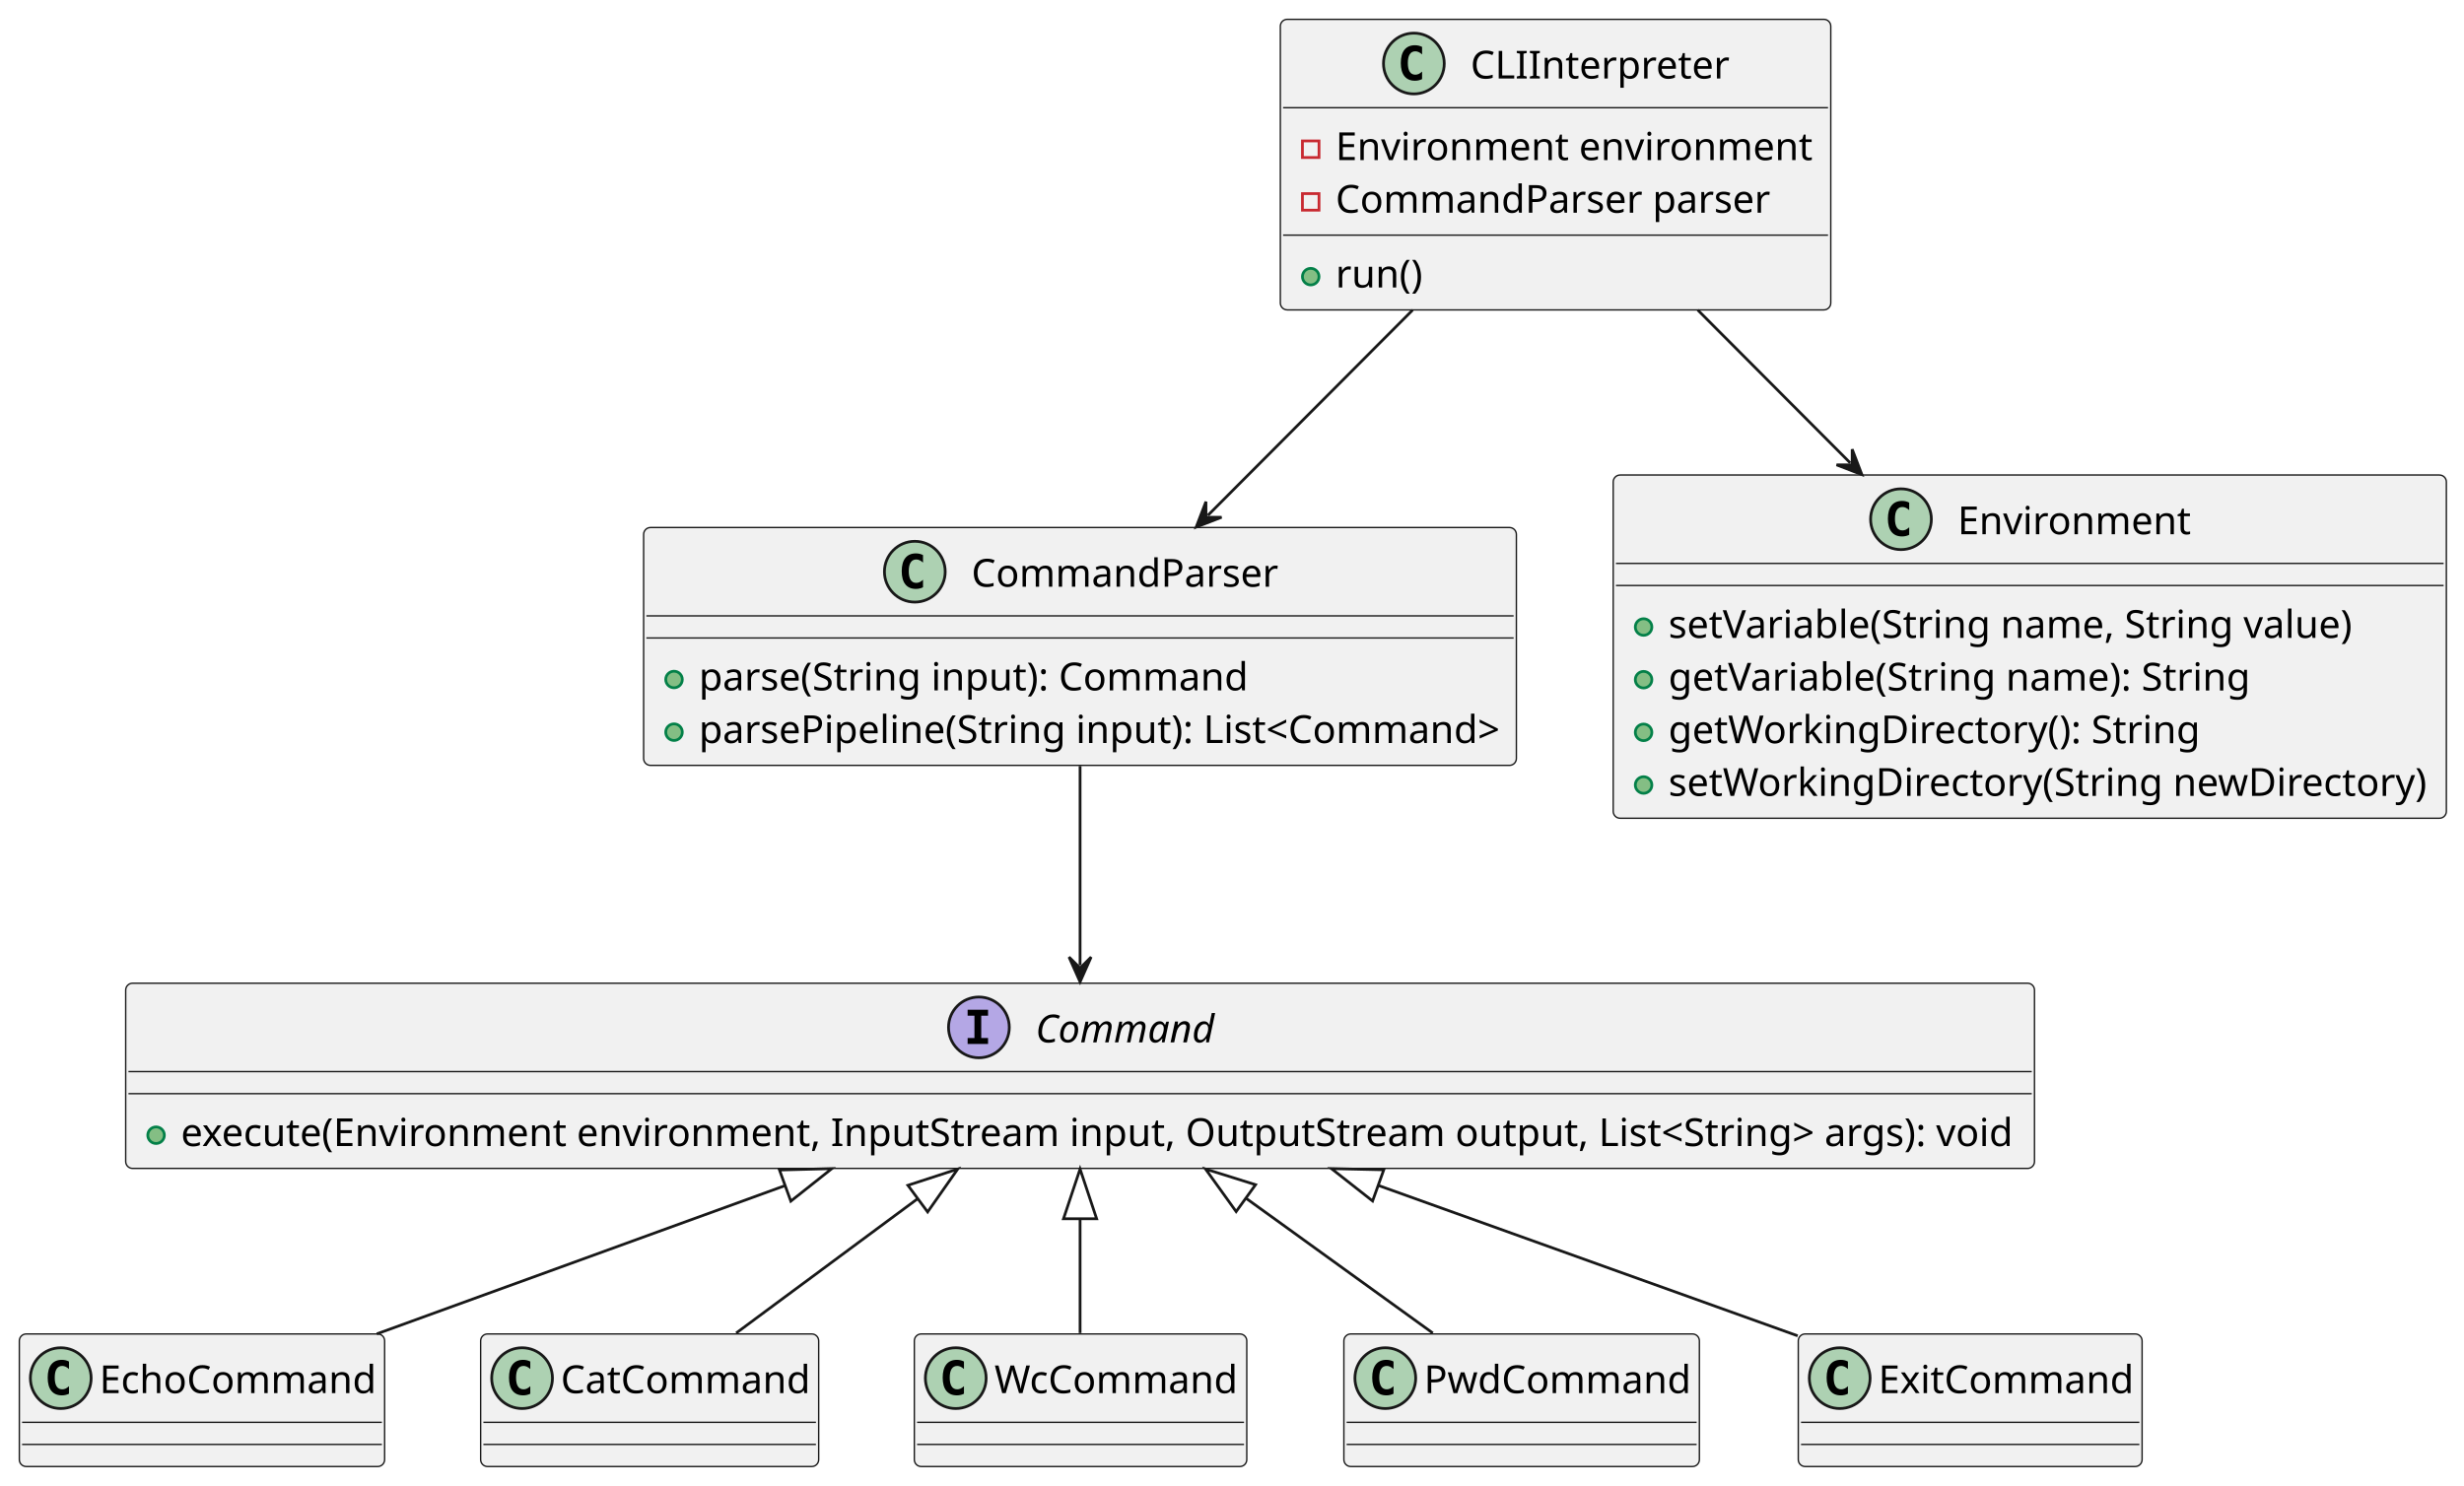
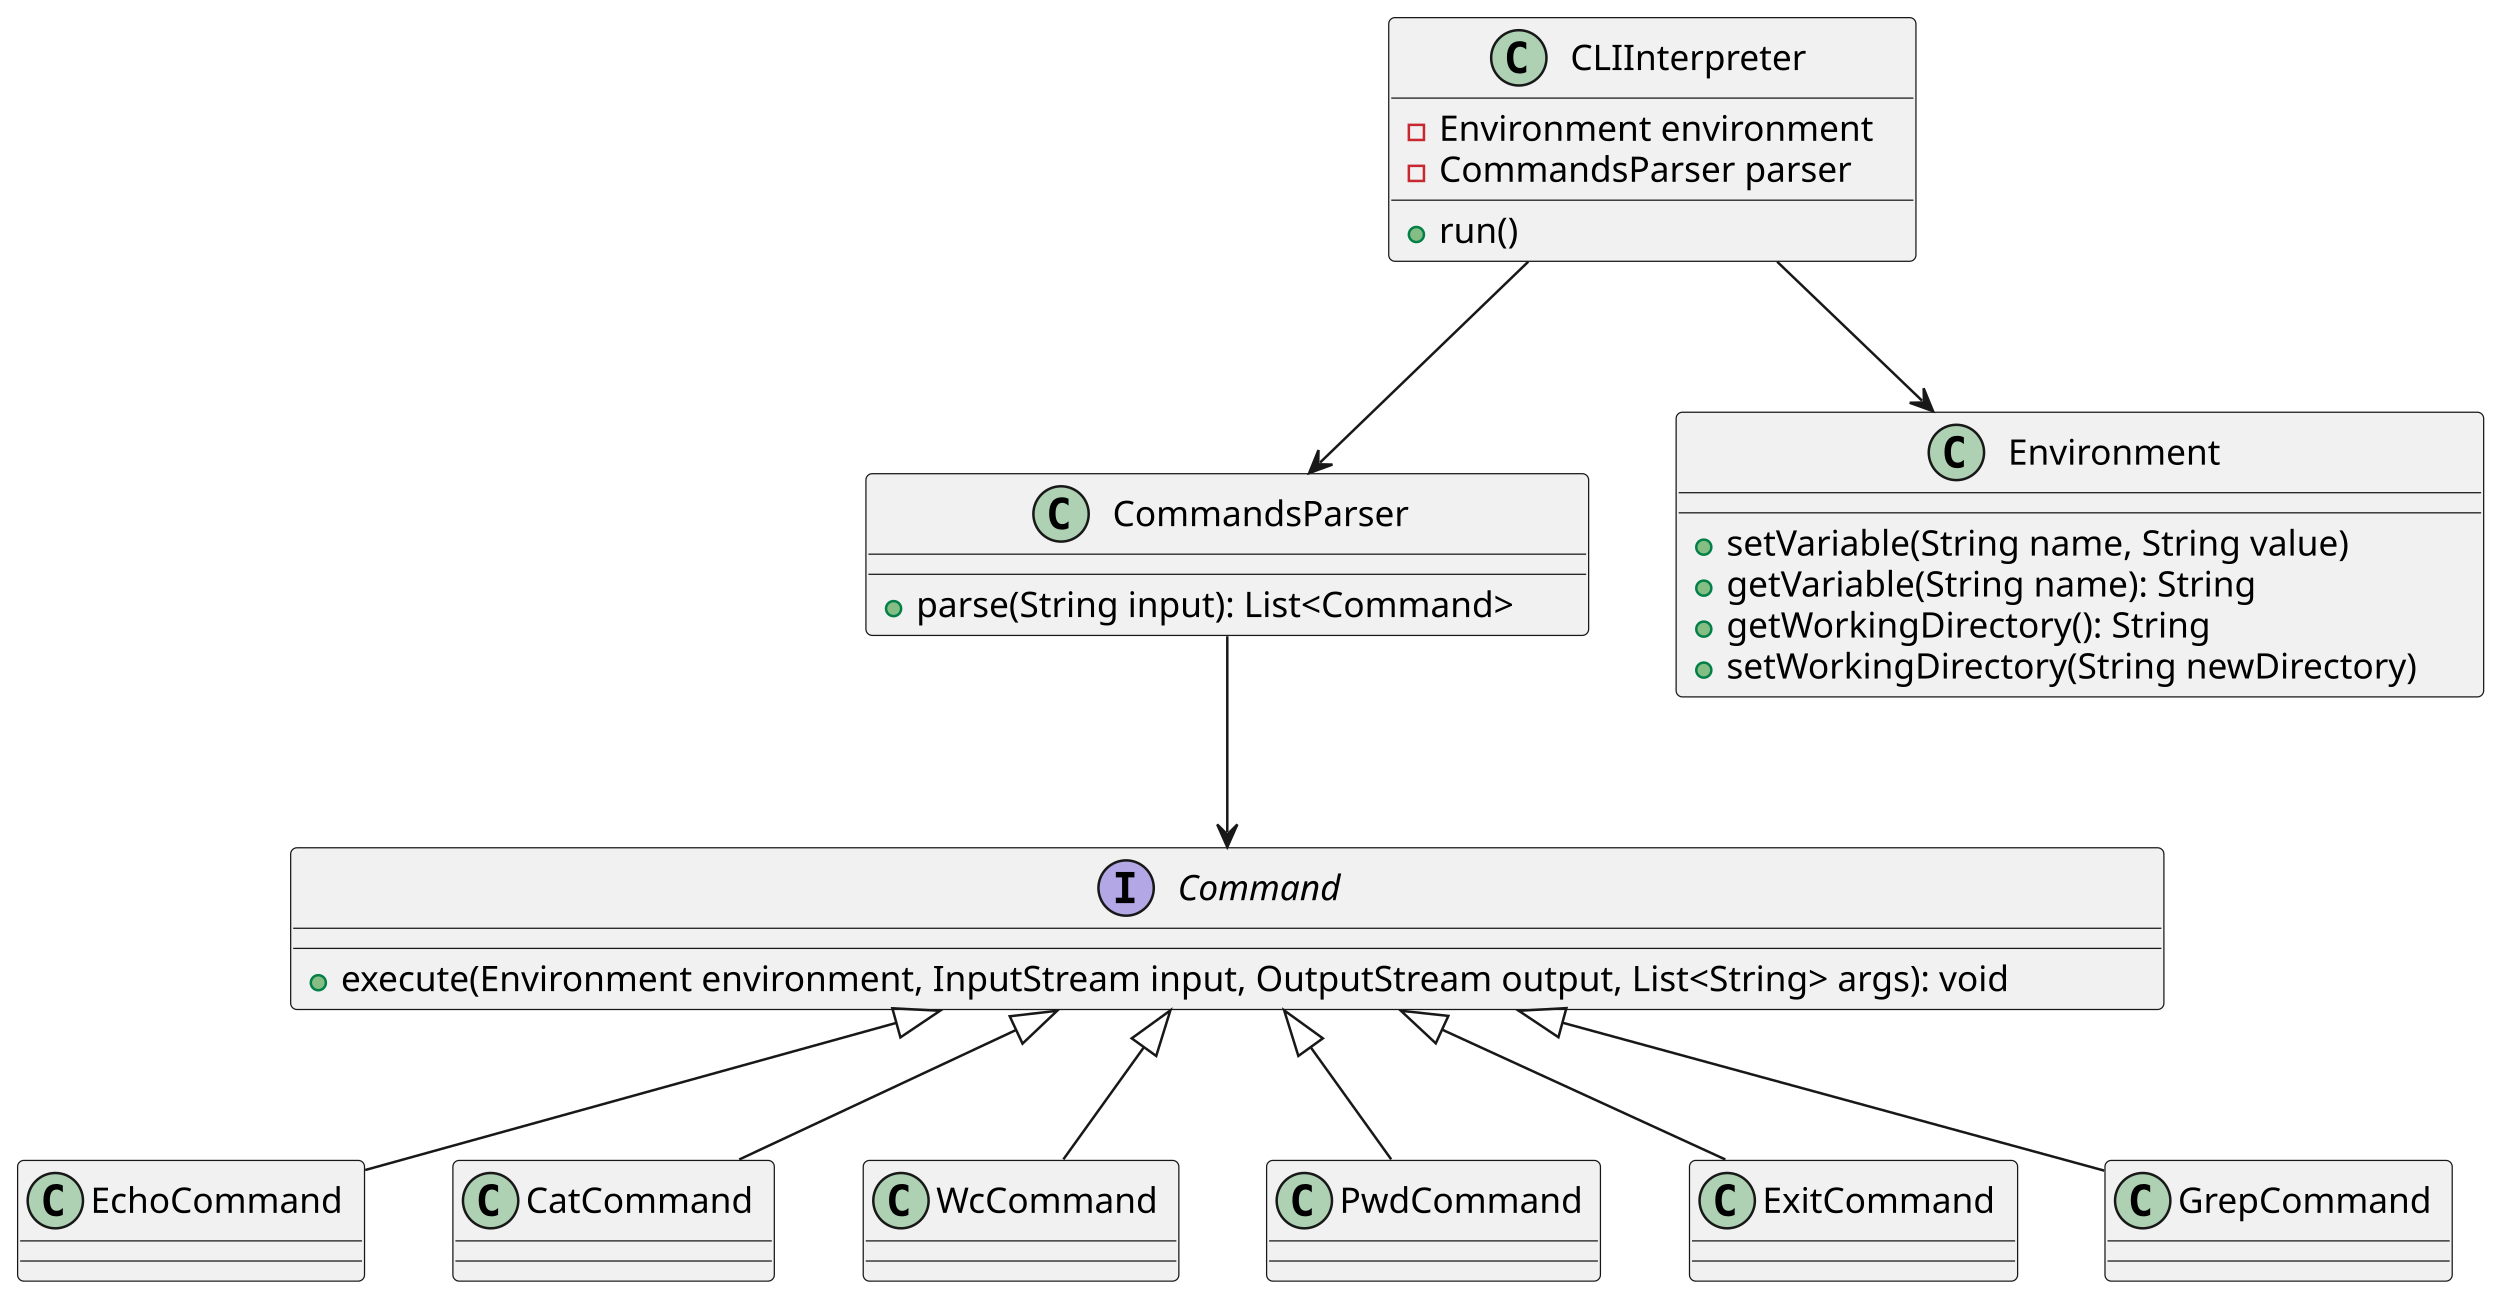
- <svg xmlns="http://www.w3.org/2000/svg" contentStyleType="text/css" height="538px" preserveAspectRatio="none" style="width:892px;height:538px;background:#FFFFFF;" version="1.1" viewBox="0 0 892 538" width="892px" zoomAndPan="magnify">
+ <svg xmlns="http://www.w3.org/2000/svg" contentStyleType="text/css" height="516px" preserveAspectRatio="none" style="width:994px;height:516px;background:#FFFFFF;" version="1.1" viewBox="0 0 994 516" width="994px" zoomAndPan="magnify">
  <defs />
  <g>
    <g id="elem_CLIInterpreter">
-       <rect codeLine="1" fill="#F1F1F1" height="105.204" id="CLIInterpreter" rx="2.5" ry="2.5" style="stroke:#181818;stroke-width:0.5;" width="199.263" x="463.5" y="7" />
-       <ellipse cx="511.842" cy="23" fill="#ADD1B2" rx="11" ry="11" style="stroke:#181818;stroke-width:1.0;" />
-       <path d="M514.811,28.641 Q514.232,28.938 513.592,29.078 Q512.951,29.234 512.248,29.234 Q509.748,29.234 508.42,27.594 Q507.108,25.938 507.108,22.812 Q507.108,19.688 508.42,18.031 Q509.748,16.375 512.248,16.375 Q512.951,16.375 513.592,16.531 Q514.248,16.688 514.811,16.984 L514.811,19.703 Q514.186,19.125 513.592,18.859 Q512.998,18.578 512.373,18.578 Q511.029,18.578 510.342,19.656 Q509.654,20.719 509.654,22.812 Q509.654,24.906 510.342,25.984 Q511.029,27.047 512.373,27.047 Q512.998,27.047 513.592,26.781 Q514.186,26.5 514.811,25.922 L514.811,28.641 Z " fill="#000000" />
-       <text fill="#000000" font-family="sans-serif" font-size="14" lengthAdjust="spacing" textLength="94.08" x="532.342" y="28.432">CLIInterpreter</text>
-       <line style="stroke:#181818;stroke-width:0.5;" x1="464.5" x2="661.763" y1="39" y2="39" />
-       <rect fill="none" height="6" style="stroke:#C82930;stroke-width:1.0;" width="6" x="471.5" y="51.034" />
-       <text fill="#000000" font-family="sans-serif" font-size="14" lengthAdjust="spacing" textLength="173.263" x="483.5" y="57.966">Environment environment</text>
-       <rect fill="none" height="6" style="stroke:#C82930;stroke-width:1.0;" width="6" x="471.5" y="70.102" />
-       <text fill="#000000" font-family="sans-serif" font-size="14" lengthAdjust="spacing" textLength="157.373" x="483.5" y="77.034">CommandParser parser</text>
-       <line style="stroke:#181818;stroke-width:0.5;" x1="464.5" x2="661.763" y1="85.136" y2="85.136" />
-       <ellipse cx="474.5" cy="100.17" fill="#84BE84" rx="3" ry="3" style="stroke:#038048;stroke-width:1.0;" />
-       <text fill="#000000" font-family="sans-serif" font-size="14" lengthAdjust="spacing" textLength="31.486" x="483.5" y="104.102">run()</text>
+       <rect codeLine="1" fill="#F1F1F1" height="96.891" id="CLIInterpreter" rx="2.5" ry="2.5" style="stroke:#181818;stroke-width:0.5;" width="209.62" x="552.16" y="7" />
+       <ellipse cx="603.881" cy="23" fill="#ADD1B2" rx="11" ry="11" style="stroke:#181818;stroke-width:1.0;" />
+       <path d="M606.85,28.641 Q606.271,28.938 605.631,29.078 Q604.99,29.234 604.287,29.234 Q601.787,29.234 600.459,27.594 Q599.146,25.938 599.146,22.812 Q599.146,19.688 600.459,18.031 Q601.787,16.375 604.287,16.375 Q604.99,16.375 605.631,16.531 Q606.287,16.688 606.85,16.984 L606.85,19.703 Q606.225,19.125 605.631,18.859 Q605.037,18.578 604.412,18.578 Q603.068,18.578 602.381,19.656 Q601.693,20.719 601.693,22.812 Q601.693,24.906 602.381,25.984 Q603.068,27.047 604.412,27.047 Q605.037,27.047 605.631,26.781 Q606.225,26.5 606.85,25.922 L606.85,28.641 Z " fill="#000000" />
+       <text fill="#000000" font-family="sans-serif" font-size="14" lengthAdjust="spacing" textLength="97.679" x="624.381" y="27.847">CLIInterpreter</text>
+       <line style="stroke:#181818;stroke-width:0.5;" x1="553.16" x2="760.78" y1="39" y2="39" />
+       <rect fill="none" height="6" style="stroke:#C82930;stroke-width:1.0;" width="6" x="560.16" y="49.648" />
+       <text fill="#000000" font-family="sans-serif" font-size="14" lengthAdjust="spacing" textLength="183.62" x="572.16" y="55.995">Environment environment</text>
+       <rect fill="none" height="6" style="stroke:#C82930;stroke-width:1.0;" width="6" x="560.16" y="65.945" />
+       <text fill="#000000" font-family="sans-serif" font-size="14" lengthAdjust="spacing" textLength="173.024" x="572.16" y="72.292">CommandsParser parser</text>
+       <line style="stroke:#181818;stroke-width:0.5;" x1="553.16" x2="760.78" y1="79.594" y2="79.594" />
+       <ellipse cx="563.16" cy="93.242" fill="#84BE84" rx="3" ry="3" style="stroke:#038048;stroke-width:1.0;" />
+       <text fill="#000000" font-family="sans-serif" font-size="14" lengthAdjust="spacing" textLength="34.426" x="572.16" y="96.589">run()</text>
    </g>
-     <g id="elem_CommandParser">
-       <rect codeLine="7" fill="#F1F1F1" height="86.136" id="CommandParser" rx="2.5" ry="2.5" style="stroke:#181818;stroke-width:0.5;" width="315.953" x="233" y="191" />
-       <ellipse cx="331.175" cy="207" fill="#ADD1B2" rx="11" ry="11" style="stroke:#181818;stroke-width:1.0;" />
-       <path d="M334.143,212.641 Q333.565,212.938 332.925,213.078 Q332.284,213.234 331.581,213.234 Q329.081,213.234 327.753,211.594 Q326.44,209.938 326.44,206.812 Q326.44,203.688 327.753,202.031 Q329.081,200.375 331.581,200.375 Q332.284,200.375 332.925,200.531 Q333.581,200.688 334.143,200.984 L334.143,203.703 Q333.518,203.125 332.925,202.859 Q332.331,202.578 331.706,202.578 Q330.362,202.578 329.675,203.656 Q328.987,204.719 328.987,206.812 Q328.987,208.906 329.675,209.984 Q330.362,211.047 331.706,211.047 Q332.331,211.047 332.925,210.781 Q333.518,210.5 334.143,209.922 L334.143,212.641 Z " fill="#000000" />
-       <text fill="#000000" font-family="sans-serif" font-size="14" lengthAdjust="spacing" textLength="111.104" x="351.675" y="212.432">CommandParser</text>
-       <line style="stroke:#181818;stroke-width:0.5;" x1="234" x2="547.953" y1="223" y2="223" />
-       <line style="stroke:#181818;stroke-width:0.5;" x1="234" x2="547.953" y1="231" y2="231" />
-       <ellipse cx="244" cy="246.034" fill="#84BE84" rx="3" ry="3" style="stroke:#038048;stroke-width:1.0;" />
-       <text fill="#000000" font-family="sans-serif" font-size="14" lengthAdjust="spacing" textLength="198.869" x="253" y="249.966">parse(String input): Command</text>
-       <ellipse cx="244" cy="265.102" fill="#84BE84" rx="3" ry="3" style="stroke:#038048;stroke-width:1.0;" />
-       <text fill="#000000" font-family="sans-serif" font-size="14" lengthAdjust="spacing" textLength="289.953" x="253" y="269.034">parsePipeline(String input): List&lt;Command&gt;</text>
+     <g id="elem_CommandsParser">
+       <rect codeLine="7" fill="#F1F1F1" height="64.297" id="CommandsParser" rx="2.5" ry="2.5" style="stroke:#181818;stroke-width:0.5;" width="287.352" x="344.29" y="188.34" />
+       <ellipse cx="421.871" cy="204.34" fill="#ADD1B2" rx="11" ry="11" style="stroke:#181818;stroke-width:1.0;" />
+       <path d="M424.84,209.981 Q424.262,210.278 423.621,210.418 Q422.98,210.574 422.277,210.574 Q419.777,210.574 418.449,208.934 Q417.137,207.278 417.137,204.153 Q417.137,201.028 418.449,199.371 Q419.777,197.715 422.277,197.715 Q422.98,197.715 423.621,197.871 Q424.277,198.028 424.84,198.324 L424.84,201.043 Q424.215,200.465 423.621,200.199 Q423.027,199.918 422.402,199.918 Q421.059,199.918 420.371,200.996 Q419.684,202.059 419.684,204.153 Q419.684,206.246 420.371,207.324 Q421.059,208.387 422.402,208.387 Q423.027,208.387 423.621,208.121 Q424.215,207.84 424.84,207.262 L424.84,209.981 Z " fill="#000000" />
+       <text fill="#000000" font-family="sans-serif" font-size="14" lengthAdjust="spacing" textLength="123.689" x="442.371" y="209.187">CommandsParser</text>
+       <line style="stroke:#181818;stroke-width:0.5;" x1="345.29" x2="630.642" y1="220.34" y2="220.34" />
+       <line style="stroke:#181818;stroke-width:0.5;" x1="345.29" x2="630.642" y1="228.34" y2="228.34" />
+       <ellipse cx="355.29" cy="241.988" fill="#84BE84" rx="3" ry="3" style="stroke:#038048;stroke-width:1.0;" />
+       <text fill="#000000" font-family="sans-serif" font-size="14" lengthAdjust="spacing" textLength="261.352" x="364.29" y="245.335">parse(String input): List&lt;Command&gt;</text>
    </g>
    <g id="elem_Environment">
-       <rect codeLine="12" fill="#F1F1F1" height="124.272" id="Environment" rx="2.5" ry="2.5" style="stroke:#181818;stroke-width:0.5;" width="301.617" x="584" y="172" />
-       <ellipse cx="688.181" cy="188" fill="#ADD1B2" rx="11" ry="11" style="stroke:#181818;stroke-width:1.0;" />
-       <path d="M691.149,193.641 Q690.571,193.938 689.931,194.078 Q689.29,194.234 688.587,194.234 Q686.087,194.234 684.759,192.594 Q683.446,190.938 683.446,187.812 Q683.446,184.688 684.759,183.031 Q686.087,181.375 688.587,181.375 Q689.29,181.375 689.931,181.531 Q690.587,181.688 691.149,181.984 L691.149,184.703 Q690.524,184.125 689.931,183.859 Q689.337,183.578 688.712,183.578 Q687.368,183.578 686.681,184.656 Q685.993,185.719 685.993,187.812 Q685.993,189.906 686.681,190.984 Q687.368,192.047 688.712,192.047 Q689.337,192.047 689.931,191.781 Q690.524,191.5 691.149,190.922 L691.149,193.641 Z " fill="#000000" />
-       <text fill="#000000" font-family="sans-serif" font-size="14" lengthAdjust="spacing" textLength="84.756" x="708.681" y="193.432">Environment</text>
-       <line style="stroke:#181818;stroke-width:0.5;" x1="585" x2="884.617" y1="204" y2="204" />
-       <line style="stroke:#181818;stroke-width:0.5;" x1="585" x2="884.617" y1="212" y2="212" />
-       <ellipse cx="595" cy="227.034" fill="#84BE84" rx="3" ry="3" style="stroke:#038048;stroke-width:1.0;" />
-       <text fill="#000000" font-family="sans-serif" font-size="14" lengthAdjust="spacing" textLength="247.757" x="604" y="230.966">setVariable(String name, String value)</text>
-       <ellipse cx="595" cy="246.102" fill="#84BE84" rx="3" ry="3" style="stroke:#038048;stroke-width:1.0;" />
-       <text fill="#000000" font-family="sans-serif" font-size="14" lengthAdjust="spacing" textLength="210.895" x="604" y="250.034">getVariable(String name): String</text>
-       <ellipse cx="595" cy="265.17" fill="#84BE84" rx="3" ry="3" style="stroke:#038048;stroke-width:1.0;" />
-       <text fill="#000000" font-family="sans-serif" font-size="14" lengthAdjust="spacing" textLength="193.045" x="604" y="269.102">getWorkingDirectory(): String</text>
-       <ellipse cx="595" cy="284.238" fill="#84BE84" rx="3" ry="3" style="stroke:#038048;stroke-width:1.0;" />
-       <text fill="#000000" font-family="sans-serif" font-size="14" lengthAdjust="spacing" textLength="275.617" x="604" y="288.17">setWorkingDirectory(String newDirectory)</text>
+       <rect codeLine="11" fill="#F1F1F1" height="113.188" id="Environment" rx="2.5" ry="2.5" style="stroke:#181818;stroke-width:0.5;" width="321.073" x="666.43" y="163.9" />
+       <ellipse cx="777.866" cy="179.9" fill="#ADD1B2" rx="11" ry="11" style="stroke:#181818;stroke-width:1.0;" />
+       <path d="M780.835,185.541 Q780.257,185.838 779.616,185.978 Q778.975,186.134 778.272,186.134 Q775.772,186.134 774.444,184.494 Q773.132,182.838 773.132,179.713 Q773.132,176.588 774.444,174.931 Q775.772,173.275 778.272,173.275 Q778.975,173.275 779.616,173.431 Q780.272,173.588 780.835,173.884 L780.835,176.603 Q780.21,176.025 779.616,175.759 Q779.022,175.478 778.397,175.478 Q777.053,175.478 776.366,176.556 Q775.678,177.619 775.678,179.713 Q775.678,181.806 776.366,182.884 Q777.053,183.947 778.397,183.947 Q779.022,183.947 779.616,183.681 Q780.21,183.4 780.835,182.822 L780.835,185.541 Z " fill="#000000" />
+       <text fill="#000000" font-family="sans-serif" font-size="14" lengthAdjust="spacing" textLength="89.701" x="798.366" y="184.747">Environment</text>
+       <line style="stroke:#181818;stroke-width:0.5;" x1="667.43" x2="986.503" y1="195.9" y2="195.9" />
+       <line style="stroke:#181818;stroke-width:0.5;" x1="667.43" x2="986.503" y1="203.9" y2="203.9" />
+       <ellipse cx="677.43" cy="217.548" fill="#84BE84" rx="3" ry="3" style="stroke:#038048;stroke-width:1.0;" />
+       <text fill="#000000" font-family="sans-serif" font-size="14" lengthAdjust="spacing" textLength="269.397" x="686.43" y="220.895">setVariable(String name, String value)</text>
+       <ellipse cx="677.43" cy="233.845" fill="#84BE84" rx="3" ry="3" style="stroke:#038048;stroke-width:1.0;" />
+       <text fill="#000000" font-family="sans-serif" font-size="14" lengthAdjust="spacing" textLength="228.566" x="686.43" y="237.192">getVariable(String name): String</text>
+       <ellipse cx="677.43" cy="250.142" fill="#84BE84" rx="3" ry="3" style="stroke:#038048;stroke-width:1.0;" />
+       <text fill="#000000" font-family="sans-serif" font-size="14" lengthAdjust="spacing" textLength="207.614" x="686.43" y="253.489">getWorkingDirectory(): String</text>
+       <ellipse cx="677.43" cy="266.439" fill="#84BE84" rx="3" ry="3" style="stroke:#038048;stroke-width:1.0;" />
+       <text fill="#000000" font-family="sans-serif" font-size="14" lengthAdjust="spacing" textLength="295.073" x="686.43" y="269.786">setWorkingDirectory(String newDirectory)</text>
    </g>
    <g id="elem_Command">
-       <rect codeLine="19" fill="#F1F1F1" height="67.068" id="Command" rx="2.5" ry="2.5" style="stroke:#181818;stroke-width:0.5;" width="691.012" x="45.5" y="356" />
-       <ellipse cx="354.374" cy="372" fill="#B4A7E5" rx="11" ry="11" style="stroke:#181818;stroke-width:1.0;" />
-       <path d="M350.296,367.766 L350.296,365.609 L357.686,365.609 L357.686,367.766 L355.218,367.766 L355.218,375.844 L357.686,375.844 L357.686,378 L350.296,378 L350.296,375.844 L352.765,375.844 L352.765,367.766 L350.296,367.766 Z " fill="#000000" />
-       <text fill="#000000" font-family="sans-serif" font-size="14" font-style="italic" lengthAdjust="spacing" textLength="64.764" x="374.874" y="377.432">Command</text>
-       <line style="stroke:#181818;stroke-width:0.5;" x1="46.5" x2="735.512" y1="388" y2="388" />
-       <line style="stroke:#181818;stroke-width:0.5;" x1="46.5" x2="735.512" y1="396" y2="396" />
-       <ellipse cx="56.5" cy="411.034" fill="#84BE84" rx="3" ry="3" style="stroke:#038048;stroke-width:1.0;" />
-       <text fill="#000000" font-family="sans-serif" font-size="14" lengthAdjust="spacing" textLength="665.012" x="65.5" y="414.966">execute(Environment environment, InputStream input, OutputStream output, List&lt;String&gt; args): void</text>
+       <rect codeLine="18" fill="#F1F1F1" height="64.297" id="Command" rx="2.5" ry="2.5" style="stroke:#181818;stroke-width:0.5;" width="744.799" x="115.57" y="337.08" />
+       <ellipse cx="447.742" cy="353.08" fill="#B4A7E5" rx="11" ry="11" style="stroke:#181818;stroke-width:1.0;" />
+       <path d="M443.664,348.846 L443.664,346.689 L451.054,346.689 L451.054,348.846 L448.586,348.846 L448.586,356.924 L451.054,356.924 L451.054,359.08 L443.664,359.08 L443.664,356.924 L446.132,356.924 L446.132,348.846 L443.664,348.846 Z " fill="#000000" />
+       <text fill="#000000" font-family="sans-serif" font-size="14" font-style="italic" lengthAdjust="spacing" textLength="71.955" x="468.242" y="357.927">Command</text>
+       <line style="stroke:#181818;stroke-width:0.5;" x1="116.57" x2="859.369" y1="369.08" y2="369.08" />
+       <line style="stroke:#181818;stroke-width:0.5;" x1="116.57" x2="859.369" y1="377.08" y2="377.08" />
+       <ellipse cx="126.57" cy="390.728" fill="#84BE84" rx="3" ry="3" style="stroke:#038048;stroke-width:1.0;" />
+       <text fill="#000000" font-family="sans-serif" font-size="14" lengthAdjust="spacing" textLength="718.799" x="135.57" y="394.075">execute(Environment environment, InputStream input, OutputStream output, List&lt;String&gt; args): void</text>
    </g>
    <g id="elem_EchoCommand">
-       <rect codeLine="23" fill="#F1F1F1" height="48" id="EchoCommand" rx="2.5" ry="2.5" style="stroke:#181818;stroke-width:0.5;" width="132.24" x="7" y="483" />
-       <ellipse cx="22" cy="499" fill="#ADD1B2" rx="11" ry="11" style="stroke:#181818;stroke-width:1.0;" />
-       <path d="M24.969,504.641 Q24.391,504.938 23.75,505.078 Q23.109,505.234 22.406,505.234 Q19.906,505.234 18.578,503.594 Q17.266,501.938 17.266,498.812 Q17.266,495.688 18.578,494.031 Q19.906,492.375 22.406,492.375 Q23.109,492.375 23.75,492.531 Q24.406,492.688 24.969,492.984 L24.969,495.703 Q24.344,495.125 23.75,494.859 Q23.156,494.578 22.531,494.578 Q21.188,494.578 20.5,495.656 Q19.812,496.719 19.812,498.812 Q19.812,500.906 20.5,501.984 Q21.188,503.047 22.531,503.047 Q23.156,503.047 23.75,502.781 Q24.344,502.5 24.969,501.922 L24.969,504.641 Z " fill="#000000" />
-       <text fill="#000000" font-family="sans-serif" font-size="14" lengthAdjust="spacing" textLength="100.24" x="36" y="504.432">EchoCommand</text>
-       <line style="stroke:#181818;stroke-width:0.5;" x1="8" x2="138.24" y1="515" y2="515" />
-       <line style="stroke:#181818;stroke-width:0.5;" x1="8" x2="138.24" y1="523" y2="523" />
+       <rect codeLine="22" fill="#F1F1F1" height="48" id="EchoCommand" rx="2.5" ry="2.5" style="stroke:#181818;stroke-width:0.5;" width="137.936" x="7" y="461.38" />
+       <ellipse cx="22" cy="477.38" fill="#ADD1B2" rx="11" ry="11" style="stroke:#181818;stroke-width:1.0;" />
+       <path d="M24.969,483.021 Q24.391,483.317 23.75,483.458 Q23.109,483.614 22.406,483.614 Q19.906,483.614 18.578,481.974 Q17.266,480.317 17.266,477.192 Q17.266,474.067 18.578,472.411 Q19.906,470.755 22.406,470.755 Q23.109,470.755 23.75,470.911 Q24.406,471.067 24.969,471.364 L24.969,474.083 Q24.344,473.505 23.75,473.239 Q23.156,472.958 22.531,472.958 Q21.188,472.958 20.5,474.036 Q19.812,475.099 19.812,477.192 Q19.812,479.286 20.5,480.364 Q21.188,481.427 22.531,481.427 Q23.156,481.427 23.75,481.161 Q24.344,480.88 24.969,480.302 L24.969,483.021 Z " fill="#000000" />
+       <text fill="#000000" font-family="sans-serif" font-size="14" lengthAdjust="spacing" textLength="105.936" x="36" y="482.227">EchoCommand</text>
+       <line style="stroke:#181818;stroke-width:0.5;" x1="8" x2="143.936" y1="493.38" y2="493.38" />
+       <line style="stroke:#181818;stroke-width:0.5;" x1="8" x2="143.936" y1="501.38" y2="501.38" />
    </g>
    <g id="elem_CatCommand">
-       <rect codeLine="25" fill="#F1F1F1" height="48" id="CatCommand" rx="2.5" ry="2.5" style="stroke:#181818;stroke-width:0.5;" width="122.37" x="174" y="483" />
-       <ellipse cx="189" cy="499" fill="#ADD1B2" rx="11" ry="11" style="stroke:#181818;stroke-width:1.0;" />
-       <path d="M191.969,504.641 Q191.391,504.938 190.75,505.078 Q190.109,505.234 189.406,505.234 Q186.906,505.234 185.578,503.594 Q184.266,501.938 184.266,498.812 Q184.266,495.688 185.578,494.031 Q186.906,492.375 189.406,492.375 Q190.109,492.375 190.75,492.531 Q191.406,492.688 191.969,492.984 L191.969,495.703 Q191.344,495.125 190.75,494.859 Q190.156,494.578 189.531,494.578 Q188.188,494.578 187.5,495.656 Q186.812,496.719 186.812,498.812 Q186.812,500.906 187.5,501.984 Q188.188,503.047 189.531,503.047 Q190.156,503.047 190.75,502.781 Q191.344,502.5 191.969,501.922 L191.969,504.641 Z " fill="#000000" />
-       <text fill="#000000" font-family="sans-serif" font-size="14" lengthAdjust="spacing" textLength="90.37" x="203" y="504.432">CatCommand</text>
-       <line style="stroke:#181818;stroke-width:0.5;" x1="175" x2="295.37" y1="515" y2="515" />
-       <line style="stroke:#181818;stroke-width:0.5;" x1="175" x2="295.37" y1="523" y2="523" />
+       <rect codeLine="24" fill="#F1F1F1" height="48" id="CatCommand" rx="2.5" ry="2.5" style="stroke:#181818;stroke-width:0.5;" width="127.799" x="180.07" y="461.38" />
+       <ellipse cx="195.07" cy="477.38" fill="#ADD1B2" rx="11" ry="11" style="stroke:#181818;stroke-width:1.0;" />
+       <path d="M198.039,483.021 Q197.461,483.317 196.82,483.458 Q196.179,483.614 195.476,483.614 Q192.976,483.614 191.648,481.974 Q190.336,480.317 190.336,477.192 Q190.336,474.067 191.648,472.411 Q192.976,470.755 195.476,470.755 Q196.179,470.755 196.82,470.911 Q197.476,471.067 198.039,471.364 L198.039,474.083 Q197.414,473.505 196.82,473.239 Q196.226,472.958 195.601,472.958 Q194.257,472.958 193.57,474.036 Q192.882,475.099 192.882,477.192 Q192.882,479.286 193.57,480.364 Q194.257,481.427 195.601,481.427 Q196.226,481.427 196.82,481.161 Q197.414,480.88 198.039,480.302 L198.039,483.021 Z " fill="#000000" />
+       <text fill="#000000" font-family="sans-serif" font-size="14" lengthAdjust="spacing" textLength="95.799" x="209.07" y="482.227">CatCommand</text>
+       <line style="stroke:#181818;stroke-width:0.5;" x1="181.07" x2="306.869" y1="493.38" y2="493.38" />
+       <line style="stroke:#181818;stroke-width:0.5;" x1="181.07" x2="306.869" y1="501.38" y2="501.38" />
    </g>
    <g id="elem_WcCommand">
-       <rect codeLine="27" fill="#F1F1F1" height="48" id="WcCommand" rx="2.5" ry="2.5" style="stroke:#181818;stroke-width:0.5;" width="120.354" x="331" y="483" />
-       <ellipse cx="346" cy="499" fill="#ADD1B2" rx="11" ry="11" style="stroke:#181818;stroke-width:1.0;" />
-       <path d="M348.969,504.641 Q348.391,504.938 347.75,505.078 Q347.109,505.234 346.406,505.234 Q343.906,505.234 342.578,503.594 Q341.266,501.938 341.266,498.812 Q341.266,495.688 342.578,494.031 Q343.906,492.375 346.406,492.375 Q347.109,492.375 347.75,492.531 Q348.406,492.688 348.969,492.984 L348.969,495.703 Q348.344,495.125 347.75,494.859 Q347.156,494.578 346.531,494.578 Q345.188,494.578 344.5,495.656 Q343.812,496.719 343.812,498.812 Q343.812,500.906 344.5,501.984 Q345.188,503.047 346.531,503.047 Q347.156,503.047 347.75,502.781 Q348.344,502.5 348.969,501.922 L348.969,504.641 Z " fill="#000000" />
-       <text fill="#000000" font-family="sans-serif" font-size="14" lengthAdjust="spacing" textLength="88.354" x="360" y="504.432">WcCommand</text>
-       <line style="stroke:#181818;stroke-width:0.5;" x1="332" x2="450.354" y1="515" y2="515" />
-       <line style="stroke:#181818;stroke-width:0.5;" x1="332" x2="450.354" y1="523" y2="523" />
+       <rect codeLine="26" fill="#F1F1F1" height="48" id="WcCommand" rx="2.5" ry="2.5" style="stroke:#181818;stroke-width:0.5;" width="125.495" x="343.22" y="461.38" />
+       <ellipse cx="358.22" cy="477.38" fill="#ADD1B2" rx="11" ry="11" style="stroke:#181818;stroke-width:1.0;" />
+       <path d="M361.189,483.021 Q360.611,483.317 359.97,483.458 Q359.329,483.614 358.626,483.614 Q356.126,483.614 354.798,481.974 Q353.486,480.317 353.486,477.192 Q353.486,474.067 354.798,472.411 Q356.126,470.755 358.626,470.755 Q359.329,470.755 359.97,470.911 Q360.626,471.067 361.189,471.364 L361.189,474.083 Q360.564,473.505 359.97,473.239 Q359.376,472.958 358.751,472.958 Q357.408,472.958 356.72,474.036 Q356.033,475.099 356.033,477.192 Q356.033,479.286 356.72,480.364 Q357.408,481.427 358.751,481.427 Q359.376,481.427 359.97,481.161 Q360.564,480.88 361.189,480.302 L361.189,483.021 Z " fill="#000000" />
+       <text fill="#000000" font-family="sans-serif" font-size="14" lengthAdjust="spacing" textLength="93.495" x="372.22" y="482.227">WcCommand</text>
+       <line style="stroke:#181818;stroke-width:0.5;" x1="344.22" x2="467.715" y1="493.38" y2="493.38" />
+       <line style="stroke:#181818;stroke-width:0.5;" x1="344.22" x2="467.715" y1="501.38" y2="501.38" />
    </g>
    <g id="elem_PwdCommand">
-       <rect codeLine="29" fill="#F1F1F1" height="48" id="PwdCommand" rx="2.5" ry="2.5" style="stroke:#181818;stroke-width:0.5;" width="128.698" x="486.5" y="483" />
-       <ellipse cx="501.5" cy="499" fill="#ADD1B2" rx="11" ry="11" style="stroke:#181818;stroke-width:1.0;" />
-       <path d="M504.469,504.641 Q503.891,504.938 503.25,505.078 Q502.609,505.234 501.906,505.234 Q499.406,505.234 498.078,503.594 Q496.766,501.938 496.766,498.812 Q496.766,495.688 498.078,494.031 Q499.406,492.375 501.906,492.375 Q502.609,492.375 503.25,492.531 Q503.906,492.688 504.469,492.984 L504.469,495.703 Q503.844,495.125 503.25,494.859 Q502.656,494.578 502.031,494.578 Q500.688,494.578 500,495.656 Q499.312,496.719 499.312,498.812 Q499.312,500.906 500,501.984 Q500.688,503.047 502.031,503.047 Q502.656,503.047 503.25,502.781 Q503.844,502.5 504.469,501.922 L504.469,504.641 Z " fill="#000000" />
-       <text fill="#000000" font-family="sans-serif" font-size="14" lengthAdjust="spacing" textLength="96.698" x="515.5" y="504.432">PwdCommand</text>
-       <line style="stroke:#181818;stroke-width:0.5;" x1="487.5" x2="614.198" y1="515" y2="515" />
-       <line style="stroke:#181818;stroke-width:0.5;" x1="487.5" x2="614.198" y1="523" y2="523" />
+       <rect codeLine="28" fill="#F1F1F1" height="48" id="PwdCommand" rx="2.5" ry="2.5" style="stroke:#181818;stroke-width:0.5;" width="132.734" x="503.6" y="461.38" />
+       <ellipse cx="518.6" cy="477.38" fill="#ADD1B2" rx="11" ry="11" style="stroke:#181818;stroke-width:1.0;" />
+       <path d="M521.569,483.021 Q520.991,483.317 520.35,483.458 Q519.709,483.614 519.006,483.614 Q516.506,483.614 515.178,481.974 Q513.866,480.317 513.866,477.192 Q513.866,474.067 515.178,472.411 Q516.506,470.755 519.006,470.755 Q519.709,470.755 520.35,470.911 Q521.006,471.067 521.569,471.364 L521.569,474.083 Q520.944,473.505 520.35,473.239 Q519.756,472.958 519.131,472.958 Q517.788,472.958 517.1,474.036 Q516.413,475.099 516.413,477.192 Q516.413,479.286 517.1,480.364 Q517.788,481.427 519.131,481.427 Q519.756,481.427 520.35,481.161 Q520.944,480.88 521.569,480.302 L521.569,483.021 Z " fill="#000000" />
+       <text fill="#000000" font-family="sans-serif" font-size="14" lengthAdjust="spacing" textLength="100.734" x="532.6" y="482.227">PwdCommand</text>
+       <line style="stroke:#181818;stroke-width:0.5;" x1="504.6" x2="635.334" y1="493.38" y2="493.38" />
+       <line style="stroke:#181818;stroke-width:0.5;" x1="504.6" x2="635.334" y1="501.38" y2="501.38" />
    </g>
    <g id="elem_ExitCommand">
-       <rect codeLine="31" fill="#F1F1F1" height="48" id="ExitCommand" rx="2.5" ry="2.5" style="stroke:#181818;stroke-width:0.5;" width="124.47" x="651" y="483" />
-       <ellipse cx="666" cy="499" fill="#ADD1B2" rx="11" ry="11" style="stroke:#181818;stroke-width:1.0;" />
-       <path d="M668.969,504.641 Q668.391,504.938 667.75,505.078 Q667.109,505.234 666.406,505.234 Q663.906,505.234 662.578,503.594 Q661.266,501.938 661.266,498.812 Q661.266,495.688 662.578,494.031 Q663.906,492.375 666.406,492.375 Q667.109,492.375 667.75,492.531 Q668.406,492.688 668.969,492.984 L668.969,495.703 Q668.344,495.125 667.75,494.859 Q667.156,494.578 666.531,494.578 Q665.188,494.578 664.5,495.656 Q663.812,496.719 663.812,498.812 Q663.812,500.906 664.5,501.984 Q665.188,503.047 666.531,503.047 Q667.156,503.047 667.75,502.781 Q668.344,502.5 668.969,501.922 L668.969,504.641 Z " fill="#000000" />
-       <text fill="#000000" font-family="sans-serif" font-size="14" lengthAdjust="spacing" textLength="92.47" x="680" y="504.432">ExitCommand</text>
-       <line style="stroke:#181818;stroke-width:0.5;" x1="652" x2="774.47" y1="515" y2="515" />
-       <line style="stroke:#181818;stroke-width:0.5;" x1="652" x2="774.47" y1="523" y2="523" />
+       <rect codeLine="30" fill="#F1F1F1" height="48" id="ExitCommand" rx="2.5" ry="2.5" style="stroke:#181818;stroke-width:0.5;" width="130.465" x="671.74" y="461.38" />
+       <ellipse cx="686.74" cy="477.38" fill="#ADD1B2" rx="11" ry="11" style="stroke:#181818;stroke-width:1.0;" />
+       <path d="M689.709,483.021 Q689.131,483.317 688.49,483.458 Q687.849,483.614 687.146,483.614 Q684.646,483.614 683.318,481.974 Q682.006,480.317 682.006,477.192 Q682.006,474.067 683.318,472.411 Q684.646,470.755 687.146,470.755 Q687.849,470.755 688.49,470.911 Q689.146,471.067 689.709,471.364 L689.709,474.083 Q689.084,473.505 688.49,473.239 Q687.896,472.958 687.271,472.958 Q685.928,472.958 685.24,474.036 Q684.553,475.099 684.553,477.192 Q684.553,479.286 685.24,480.364 Q685.928,481.427 687.271,481.427 Q687.896,481.427 688.49,481.161 Q689.084,480.88 689.709,480.302 L689.709,483.021 Z " fill="#000000" />
+       <text fill="#000000" font-family="sans-serif" font-size="14" lengthAdjust="spacing" textLength="98.465" x="700.74" y="482.227">ExitCommand</text>
+       <line style="stroke:#181818;stroke-width:0.5;" x1="672.74" x2="801.205" y1="493.38" y2="493.38" />
+       <line style="stroke:#181818;stroke-width:0.5;" x1="672.74" x2="801.205" y1="501.38" y2="501.38" />
    </g>
-     <g id="link_CLIInterpreter_CommandParser">
-       <path codeLine="33" d="M511.39,112.26 C486.36,137.36 460.906,162.891 437.276,186.591 " fill="none" id="CLIInterpreter-to-CommandParser" style="stroke:#181818;stroke-width:1.0;" />
-       <polygon fill="#181818" points="433.04,190.84,442.227,187.291,436.57,187.299,436.562,181.642,433.04,190.84" style="stroke:#181818;stroke-width:1.0;" />
+     <g id="elem_GrepCommand">
+       <rect codeLine="32" fill="#F1F1F1" height="48" id="GrepCommand" rx="2.5" ry="2.5" style="stroke:#181818;stroke-width:0.5;" width="138.06" x="836.94" y="461.38" />
+       <ellipse cx="851.94" cy="477.38" fill="#ADD1B2" rx="11" ry="11" style="stroke:#181818;stroke-width:1.0;" />
+       <path d="M854.909,483.021 Q854.331,483.317 853.69,483.458 Q853.049,483.614 852.346,483.614 Q849.846,483.614 848.518,481.974 Q847.206,480.317 847.206,477.192 Q847.206,474.067 848.518,472.411 Q849.846,470.755 852.346,470.755 Q853.049,470.755 853.69,470.911 Q854.346,471.067 854.909,471.364 L854.909,474.083 Q854.284,473.505 853.69,473.239 Q853.096,472.958 852.471,472.958 Q851.128,472.958 850.44,474.036 Q849.753,475.099 849.753,477.192 Q849.753,479.286 850.44,480.364 Q851.128,481.427 852.471,481.427 Q853.096,481.427 853.69,481.161 Q854.284,480.88 854.909,480.302 L854.909,483.021 Z " fill="#000000" />
+       <text fill="#000000" font-family="sans-serif" font-size="14" lengthAdjust="spacing" textLength="106.06" x="865.94" y="482.227">GrepCommand</text>
+       <line style="stroke:#181818;stroke-width:0.5;" x1="837.94" x2="974" y1="493.38" y2="493.38" />
+       <line style="stroke:#181818;stroke-width:0.5;" x1="837.94" x2="974" y1="501.38" y2="501.38" />
+     </g>
+     <g id="link_CLIInterpreter_CommandsParser">
+       <path codeLine="34" d="M607.63,104.05 C579.57,131.12 549.538,160.094 524.848,183.914 " fill="none" id="CLIInterpreter-to-CommandsParser" style="stroke:#181818;stroke-width:1.0;" />
+       <polygon fill="#181818" points="520.53,188.08,529.784,184.71,524.128,184.608,524.23,178.952,520.53,188.08" style="stroke:#181818;stroke-width:1.0;" />
    </g>
    <g id="link_CLIInterpreter_Environment">
-       <path codeLine="34" d="M614.61,112.26 C633.31,131.01 650.374,148.121 669.804,167.611 " fill="none" id="CLIInterpreter-to-Environment" style="stroke:#181818;stroke-width:1.0;" />
-       <polygon fill="#181818" points="674.04,171.86,670.519,162.662,670.51,168.319,664.853,168.31,674.04,171.86" style="stroke:#181818;stroke-width:1.0;" />
+       <path codeLine="35" d="M706.6,104.05 C726,122.66 744.07,139.986 764.24,159.336 " fill="none" id="CLIInterpreter-to-Environment" style="stroke:#181818;stroke-width:1.0;" />
+       <polygon fill="#181818" points="768.57,163.49,764.845,154.373,764.962,160.029,759.306,160.146,768.57,163.49" style="stroke:#181818;stroke-width:1.0;" />
    </g>
-     <g id="link_CommandParser_Command">
-       <path codeLine="35" d="M391,277.35 C391,302.02 391,326.67 391,349.53 " fill="none" id="CommandParser-to-Command" style="stroke:#181818;stroke-width:1.0;" />
-       <polygon fill="#181818" points="391,355.53,395,346.53,391,350.53,387,346.53,391,355.53" style="stroke:#181818;stroke-width:1.0;" />
+     <g id="link_CommandsParser_Command">
+       <path codeLine="36" d="M487.97,252.97 C487.97,277.73 487.97,306.06 487.97,330.8 " fill="none" id="CommandsParser-to-Command" style="stroke:#181818;stroke-width:1.0;" />
+       <polygon fill="#181818" points="487.97,336.8,491.97,327.8,487.97,331.8,483.97,327.8,487.97,336.8" style="stroke:#181818;stroke-width:1.0;" />
    </g>
    <g id="link_Command_EchoCommand">
-       <path codeLine="36" d="M284.231,429.275 C231.702,448.355 183.59,465.83 136.41,482.97 " fill="none" id="Command-backto-EchoCommand" style="stroke:#181818;stroke-width:1.0;" />
-       <polygon fill="none" points="301.15,423.13,282.183,423.636,286.28,434.915,301.15,423.13" style="stroke:#181818;stroke-width:1.0;" />
+       <path codeLine="37" d="M356.403,406.685 C283.053,427.005 207.54,447.93 145.19,465.2 " fill="none" id="Command-backto-EchoCommand" style="stroke:#181818;stroke-width:1.0;" />
+       <polygon fill="none" points="373.75,401.88,354.801,400.903,358.005,412.468,373.75,401.88" style="stroke:#181818;stroke-width:1.0;" />
    </g>
    <g id="link_Command_CatCommand">
-       <path codeLine="37" d="M332.244,434.001 C306.664,452.941 289.56,465.61 266.51,482.67 " fill="none" id="Command-backto-CatCommand" style="stroke:#181818;stroke-width:1.0;" />
-       <polygon fill="none" points="346.71,423.29,328.673,429.179,335.814,438.823,346.71,423.29" style="stroke:#181818;stroke-width:1.0;" />
+       <path codeLine="38" d="M404.015,409.505 C363.965,428.235 330.39,443.95 293.91,461.02 " fill="none" id="Command-backto-CatCommand" style="stroke:#181818;stroke-width:1.0;" />
+       <polygon fill="none" points="420.32,401.88,401.473,404.07,406.557,414.94,420.32,401.88" style="stroke:#181818;stroke-width:1.0;" />
    </g>
    <g id="link_Command_WcCommand">
-       <path codeLine="38" d="M391,441.29 C391,460.23 391,465.61 391,482.67 " fill="none" id="Command-backto-WcCommand" style="stroke:#181818;stroke-width:1.0;" />
-       <polygon fill="none" points="391,423.29,385,441.29,397,441.29,391,423.29" style="stroke:#181818;stroke-width:1.0;" />
+       <path codeLine="39" d="M454.839,416.35 C441.379,435.09 435.09,443.85 422.8,460.96 " fill="none" id="Command-backto-WcCommand" style="stroke:#181818;stroke-width:1.0;" />
+       <polygon fill="none" points="465.34,401.73,449.966,412.849,459.713,419.85,465.34,401.73" style="stroke:#181818;stroke-width:1.0;" />
    </g>
    <g id="link_Command_PwdCommand">
-       <path codeLine="39" d="M451.015,433.825 C477.255,452.765 495.04,465.61 518.68,482.67 " fill="none" id="Command-backto-PwdCommand" style="stroke:#181818;stroke-width:1.0;" />
-       <polygon fill="none" points="436.42,423.29,447.504,438.69,454.527,428.96,436.42,423.29" style="stroke:#181818;stroke-width:1.0;" />
+       <path codeLine="40" d="M521.096,416.346 C534.566,435.086 540.85,443.85 553.14,460.96 " fill="none" id="Command-backto-PwdCommand" style="stroke:#181818;stroke-width:1.0;" />
+       <polygon fill="none" points="510.59,401.73,516.224,419.848,525.968,412.844,510.59,401.73" style="stroke:#181818;stroke-width:1.0;" />
    </g>
    <g id="link_Command_ExitCommand">
-       <path codeLine="40" d="M498.923,429.209 C552.852,448.559 602.87,466.5 650.79,483.68 " fill="none" id="Command-backto-ExitCommand" style="stroke:#181818;stroke-width:1.0;" />
-       <polygon fill="none" points="481.98,423.13,496.896,434.856,500.949,423.561,481.98,423.13" style="stroke:#181818;stroke-width:1.0;" />
+       <path codeLine="41" d="M573.364,409.379 C614.234,428.109 648.78,443.95 686,461.02 " fill="none" id="Command-backto-ExitCommand" style="stroke:#181818;stroke-width:1.0;" />
+       <polygon fill="none" points="557,401.88,570.864,414.834,575.863,403.925,557,401.88" style="stroke:#181818;stroke-width:1.0;" />
+     </g>
+     <g id="link_Command_GrepCommand">
+       <path codeLine="42" d="M621.214,406.622 C695.994,427.042 773.4,448.18 836.67,465.45 " fill="none" id="Command-backto-GrepCommand" style="stroke:#181818;stroke-width:1.0;" />
+       <polygon fill="none" points="603.85,401.88,619.634,412.41,622.795,400.834,603.85,401.88" style="stroke:#181818;stroke-width:1.0;" />
    </g>
  </g>
</svg>
